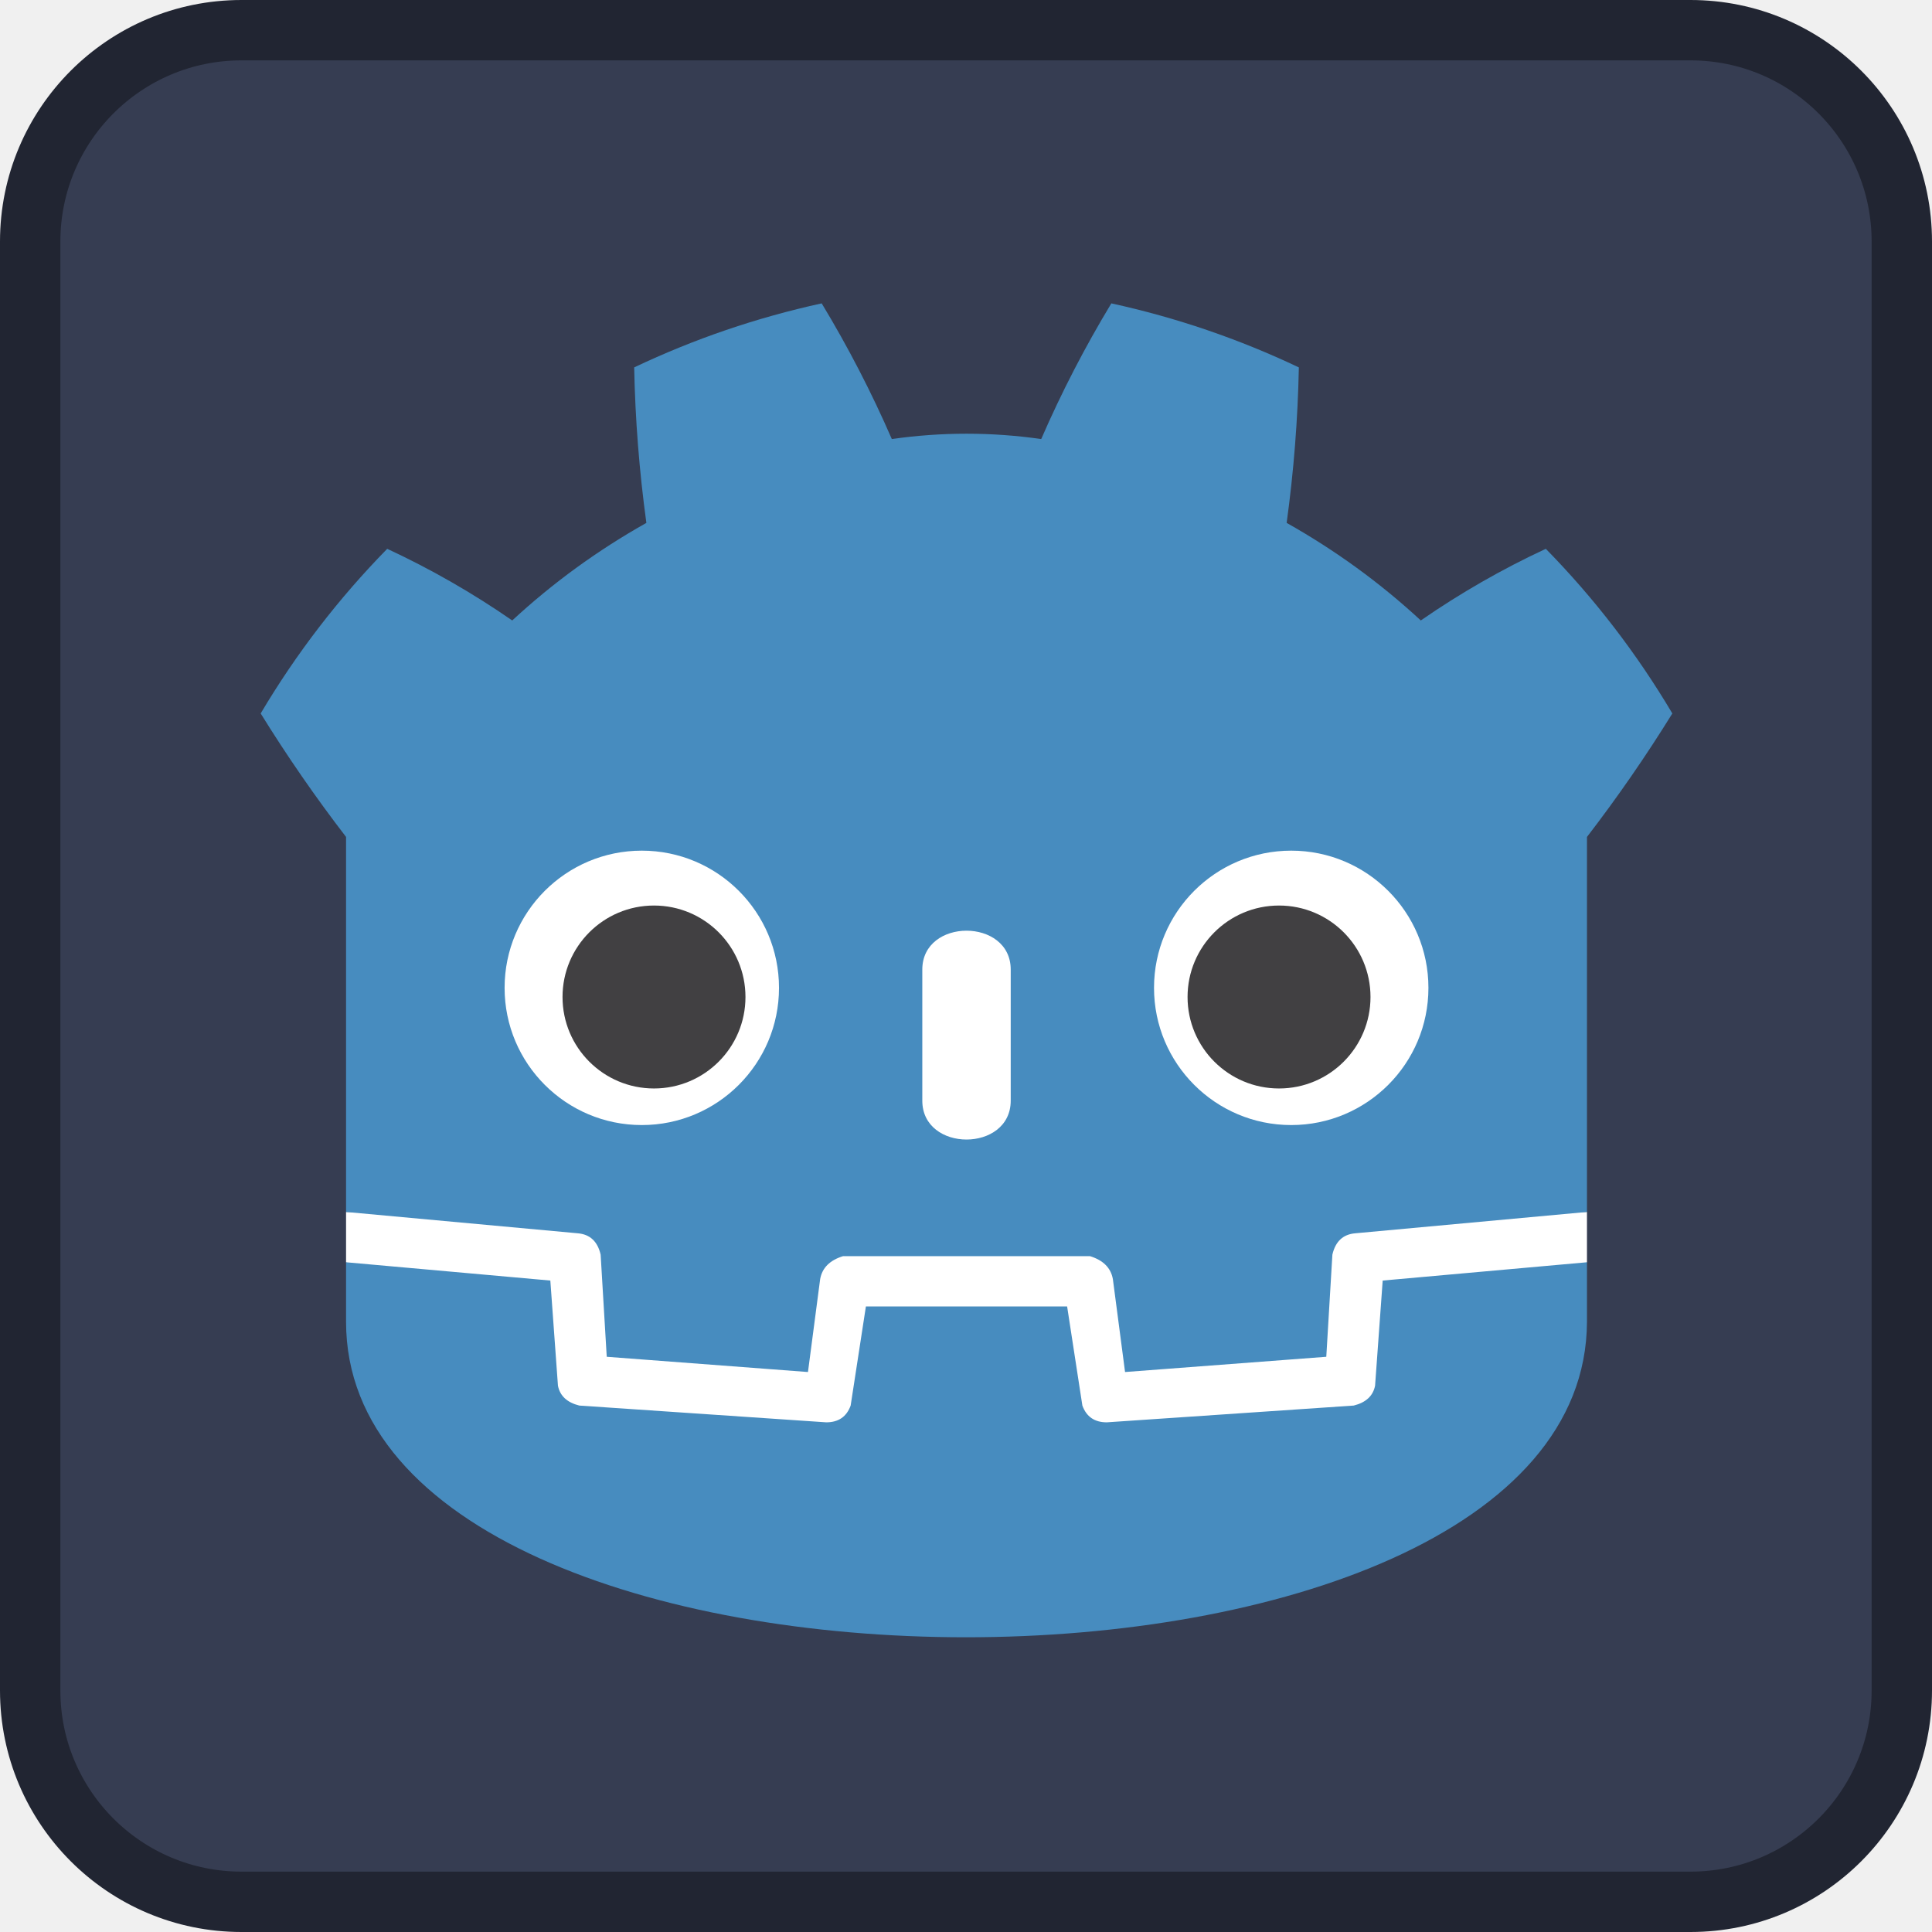
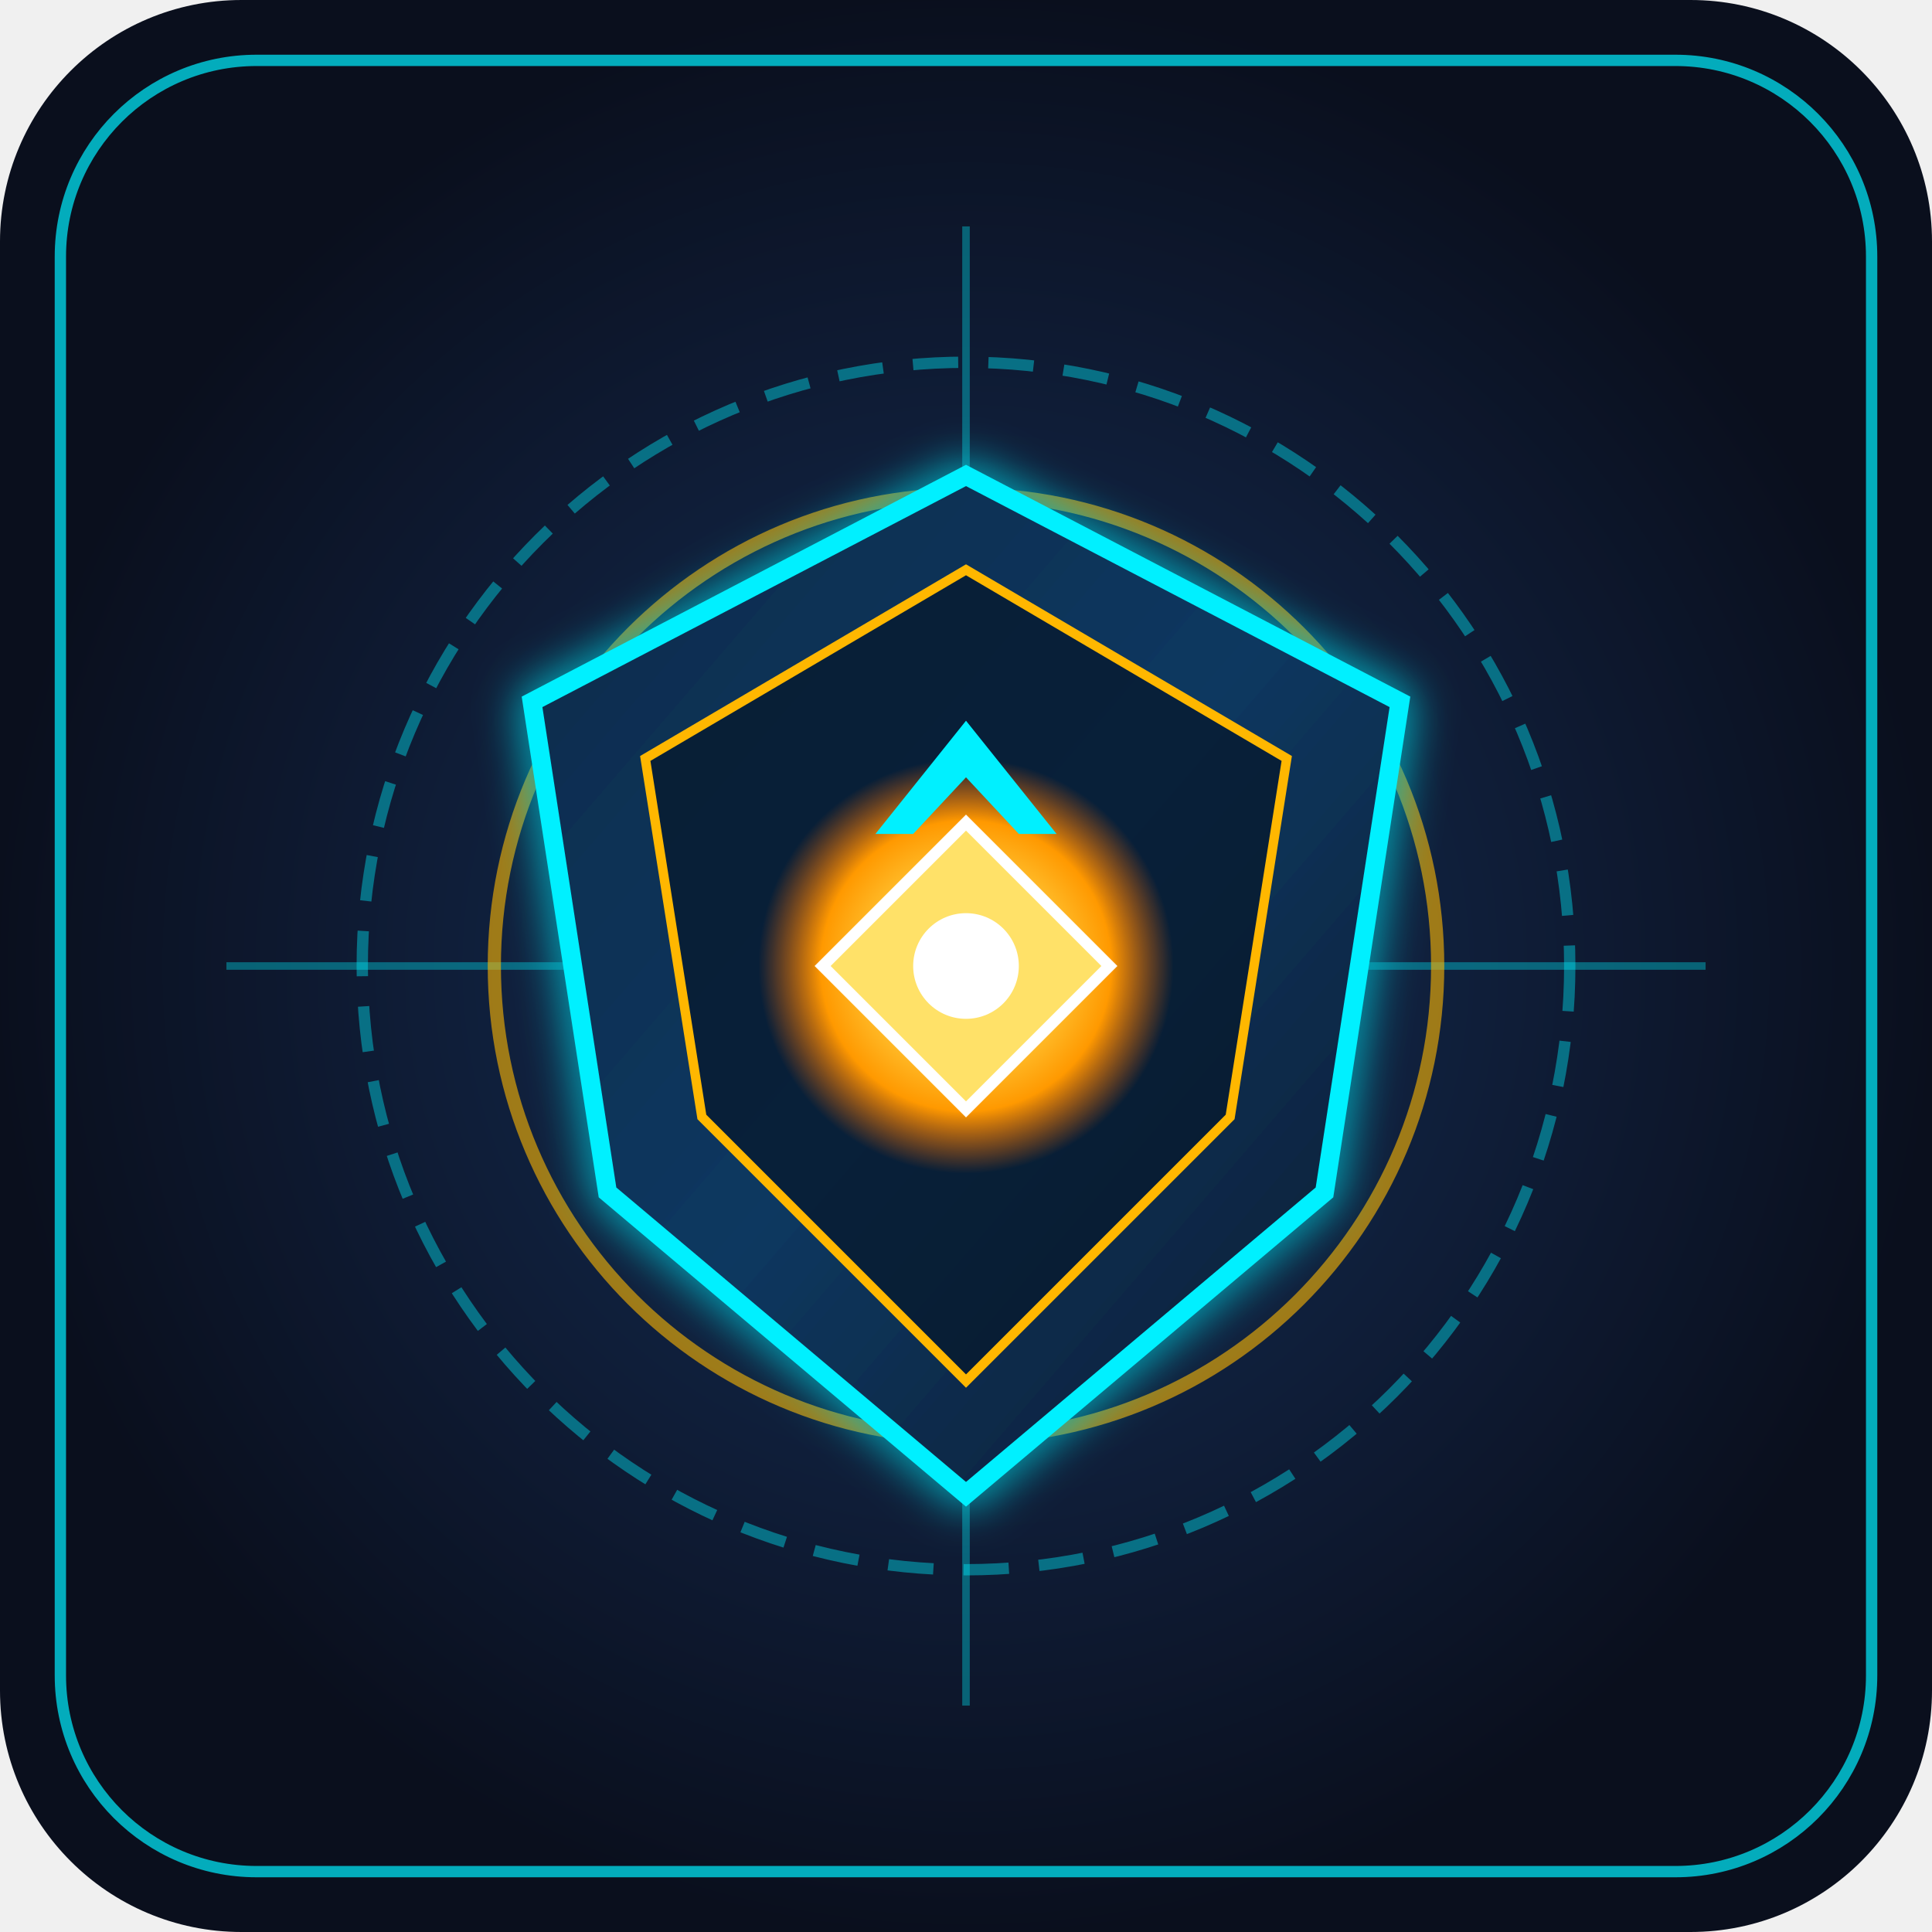
- <svg xmlns="http://www.w3.org/2000/svg" width="128" height="128">
-   <rect width="124" height="124" x="2" y="2" fill="#363d52" stroke="#212532" stroke-width="4" rx="14" />
-   <g fill="#fff" transform="translate(12.322 12.322)scale(.101)">
-     <path d="M105 673v33q407 354 814 0v-33z" />
-     <path fill="#478cbf" d="m105 673 152 14q12 1 15 14l4 67 132 10 8-61q2-11 15-15h162q13 4 15 15l8 61 132-10 4-67q3-13 15-14l152-14V427q30-39 56-81-35-59-83-108-43 20-82 47-40-37-88-64 7-51 8-102-59-28-123-42-26 43-46 89-49-7-98 0-20-46-46-89-64 14-123 42 1 51 8 102-48 27-88 64-39-27-82-47-48 49-83 108 26 42 56 81zm0 33v39c0 276 813 276 814 0v-39l-134 12-5 69q-2 10-14 13l-162 11q-12 0-16-11l-10-65H446l-10 65q-4 11-16 11l-162-11q-12-3-14-13l-5-69z" />
-     <path d="M483 600c0 34 58 34 58 0v-86c0-34-58-34-58 0z" />
-     <circle cx="725" cy="526" r="90" />
-     <circle cx="299" cy="526" r="90" />
-   </g>
-   <g fill="#414042" transform="translate(12.322 12.322)scale(.101)">
-     <circle cx="307" cy="532" r="60" />
-     <circle cx="717" cy="532" r="60" />
-   </g>
+ <svg xmlns="http://www.w3.org/2000/svg" viewBox="0 0 512 512" width="512" height="512">
+   <defs>
+     <radialGradient id="bgGlow" cx="50%" cy="50%" r="50%">
+       <stop offset="0%" stop-color="#143058" stop-opacity="1" />
+       <stop offset="65%" stop-color="#0e1a32" stop-opacity="1" />
+       <stop offset="100%" stop-color="#0a0f1d" stop-opacity="1" />
+     </radialGradient>
+     <radialGradient id="coreGlow" cx="50%" cy="50%" r="50%">
+       <stop offset="0%" stop-color="#ffffff" />
+       <stop offset="30%" stop-color="#ffdc50" />
+       <stop offset="70%" stop-color="#ff9900" />
+       <stop offset="100%" stop-color="#ff6600" stop-opacity="0" />
+     </radialGradient>
+     <linearGradient id="shieldGrad" x1="0%" y1="0%" x2="100%" y2="100%">
+       <stop offset="0%" stop-color="#0a2a4a" />
+       <stop offset="50%" stop-color="#103860" />
+       <stop offset="100%" stop-color="#06182c" />
+     </linearGradient>
+     <filter id="neonCyan" x="-20%" y="-20%" width="140%" height="140%">
+       <feGaussianBlur stdDeviation="6" result="blur" />
+       <feMerge>
+         <feMergeNode in="blur" />
+         <feMergeNode in="SourceGraphic" />
+       </feMerge>
+     </filter>
+   </defs>
+   <rect width="512" height="512" rx="64" fill="url(#bgGlow)" />
+   <rect x="16" y="16" width="480" height="480" rx="52" fill="none" stroke="#00f0ff" stroke-width="3" stroke-opacity="0.7" />
+   <path d="M 60 256 H 180 M 332 256 H 452 M 256 60 V 160 M 256 352 V 452" stroke="#00f0ff" stroke-width="2" stroke-opacity="0.35" />
+   <circle cx="180" cy="256" r="4" fill="#00f0ff" />
+   <circle cx="332" cy="256" r="4" fill="#00f0ff" />
+   <circle cx="256" cy="256" r="160" fill="none" stroke="#00f0ff" stroke-width="3" stroke-opacity="0.4" stroke-dasharray="12 8" />
+   <circle cx="256" cy="256" r="125" fill="none" stroke="#ffb700" stroke-width="3.5" stroke-opacity="0.6" />
+   <circle cx="256" cy="256" r="90" fill="none" stroke="#00f0ff" stroke-width="4" stroke-opacity="0.85" filter="url(#neonCyan)" />
+   <polygon points="256,126 371,186 351,316 256,396 161,316 141,186" fill="url(#shieldGrad)" stroke="#00f0ff" stroke-width="5" filter="url(#neonCyan)" />
+   <polygon points="256,151 341,201 326,296 256,366 186,296 171,201" fill="#07182c" fill-opacity="0.75" stroke="#ffb700" stroke-width="2.5" />
+   <circle cx="256" cy="256" r="55" fill="url(#coreGlow)" />
+   <polygon points="256,218 294,256 256,294 218,256" fill="#ffe168" stroke="#ffffff" stroke-width="3" />
+   <circle cx="256" cy="256" r="14" fill="#ffffff" />
+   <polygon points="256,191 280,221 270,221 256,206 242,221 232,221" fill="#00f0ff" />
</svg>
